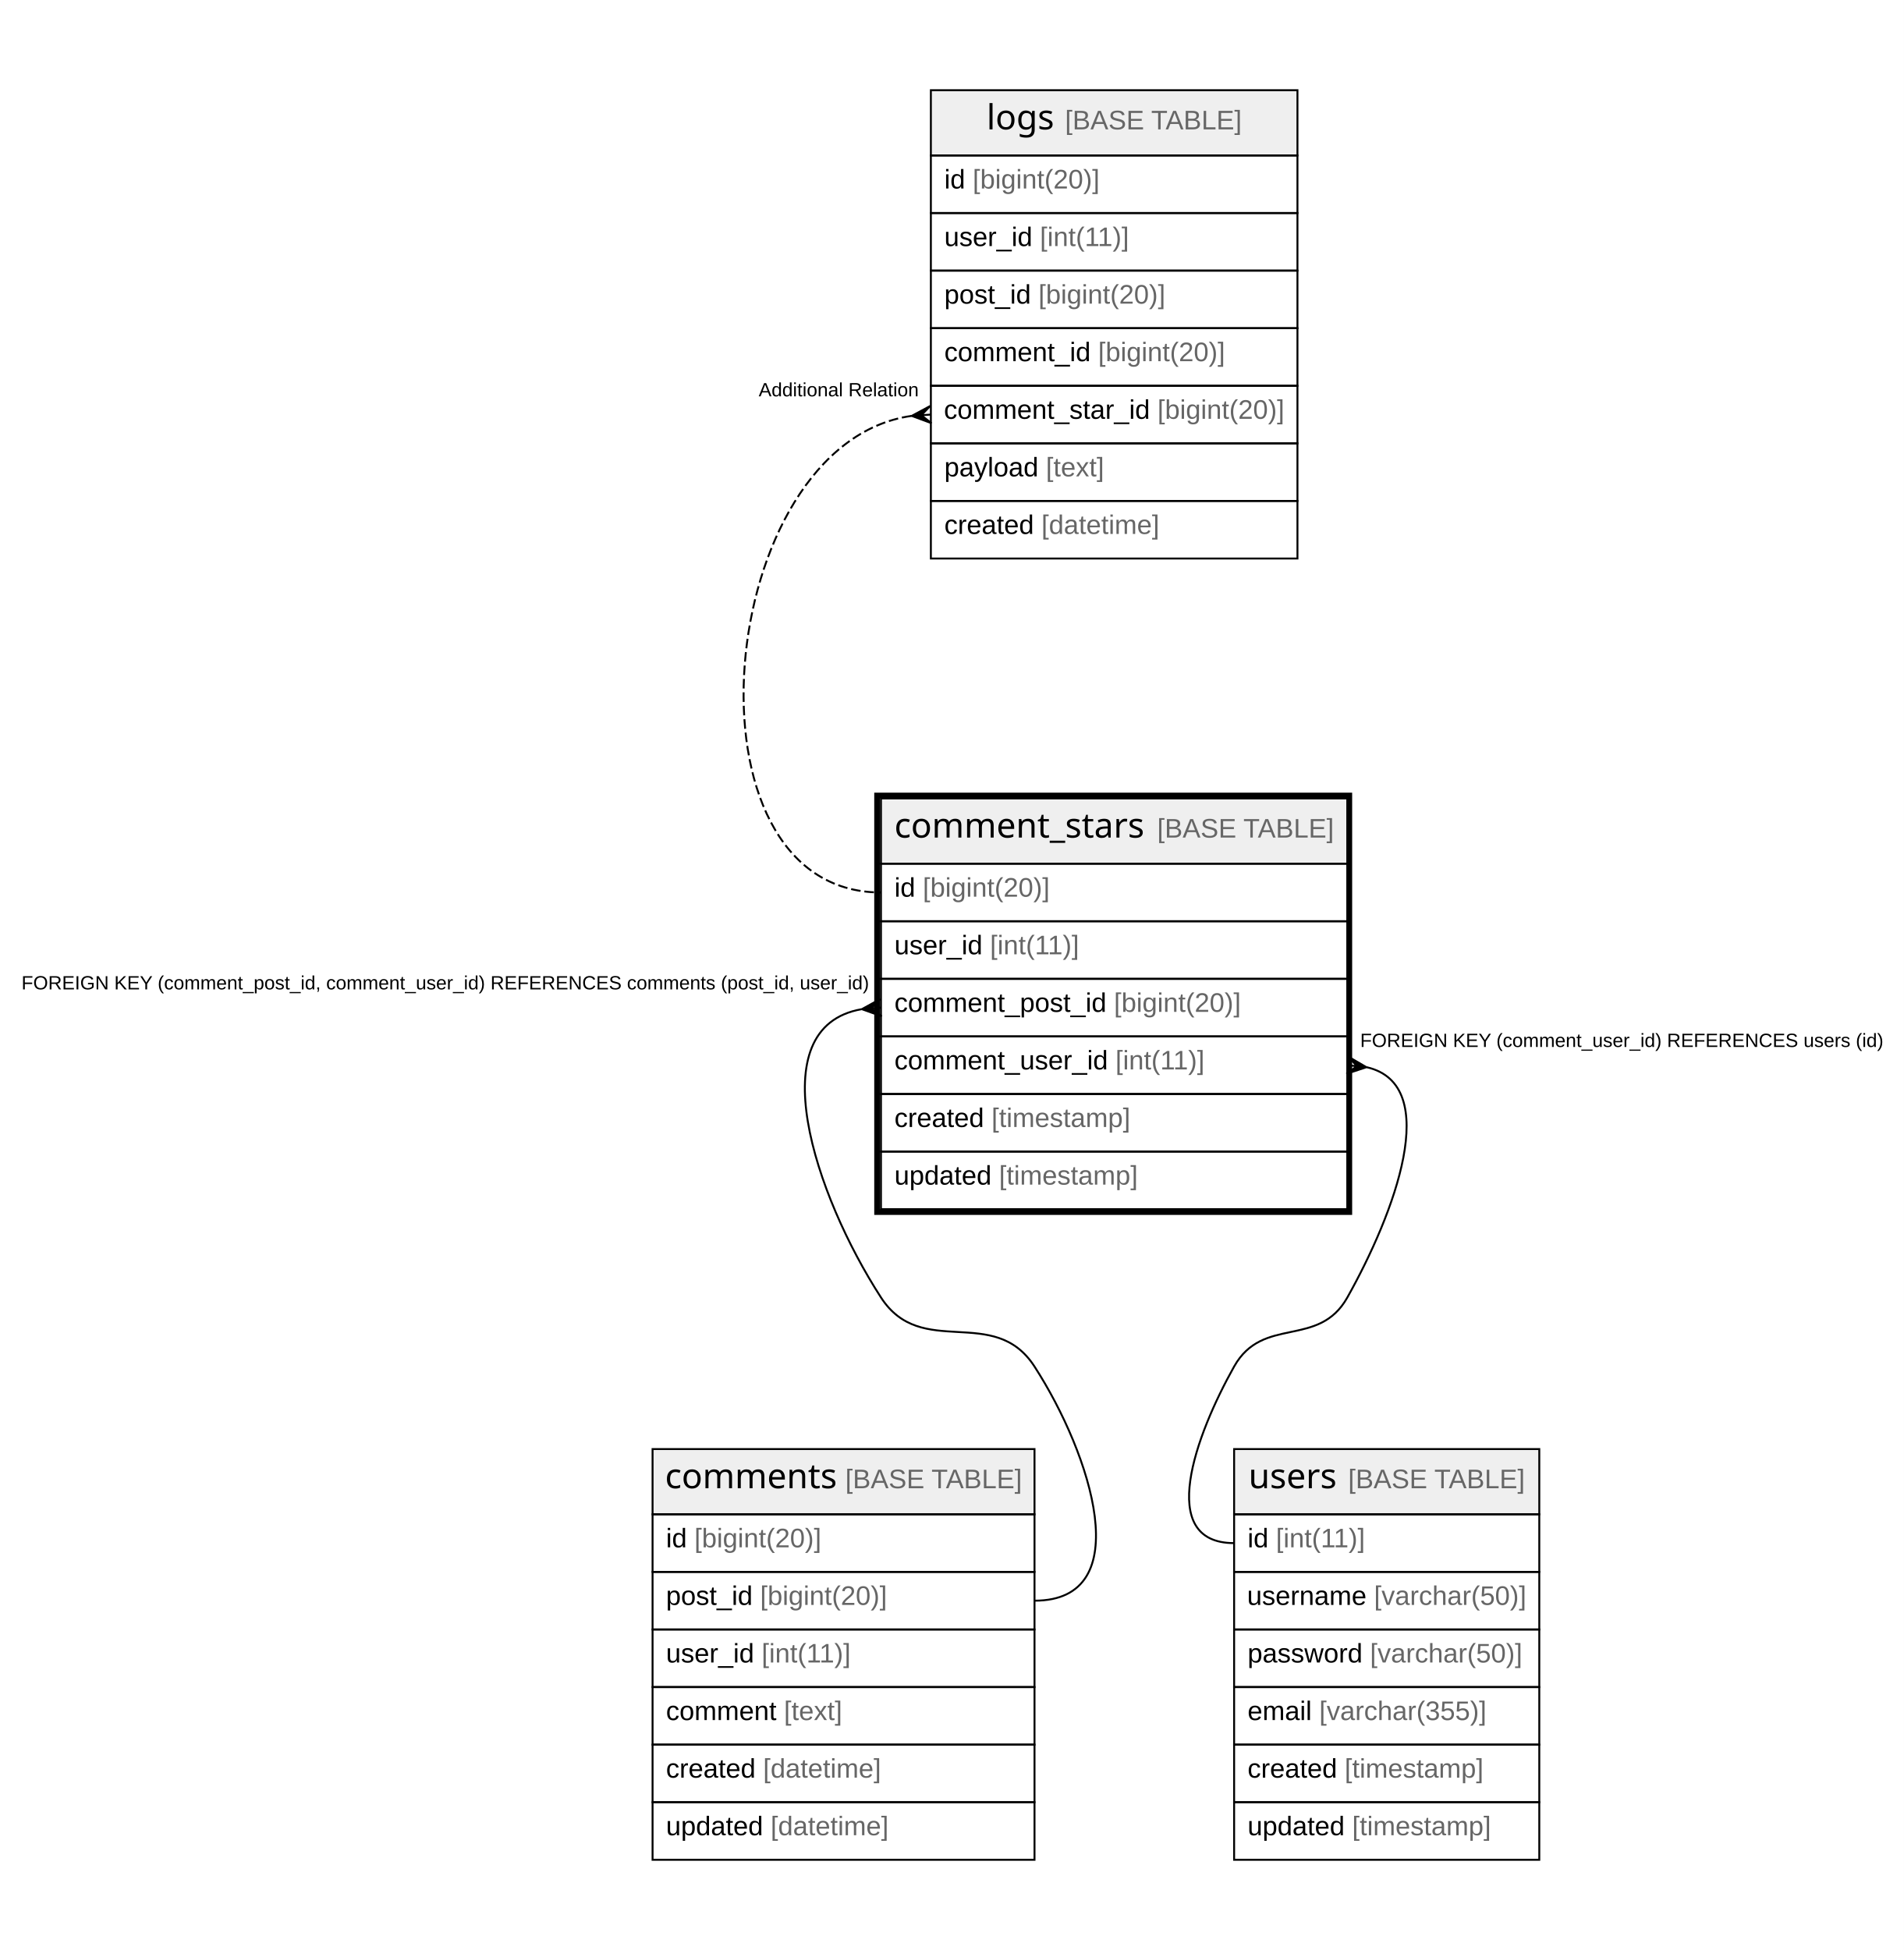
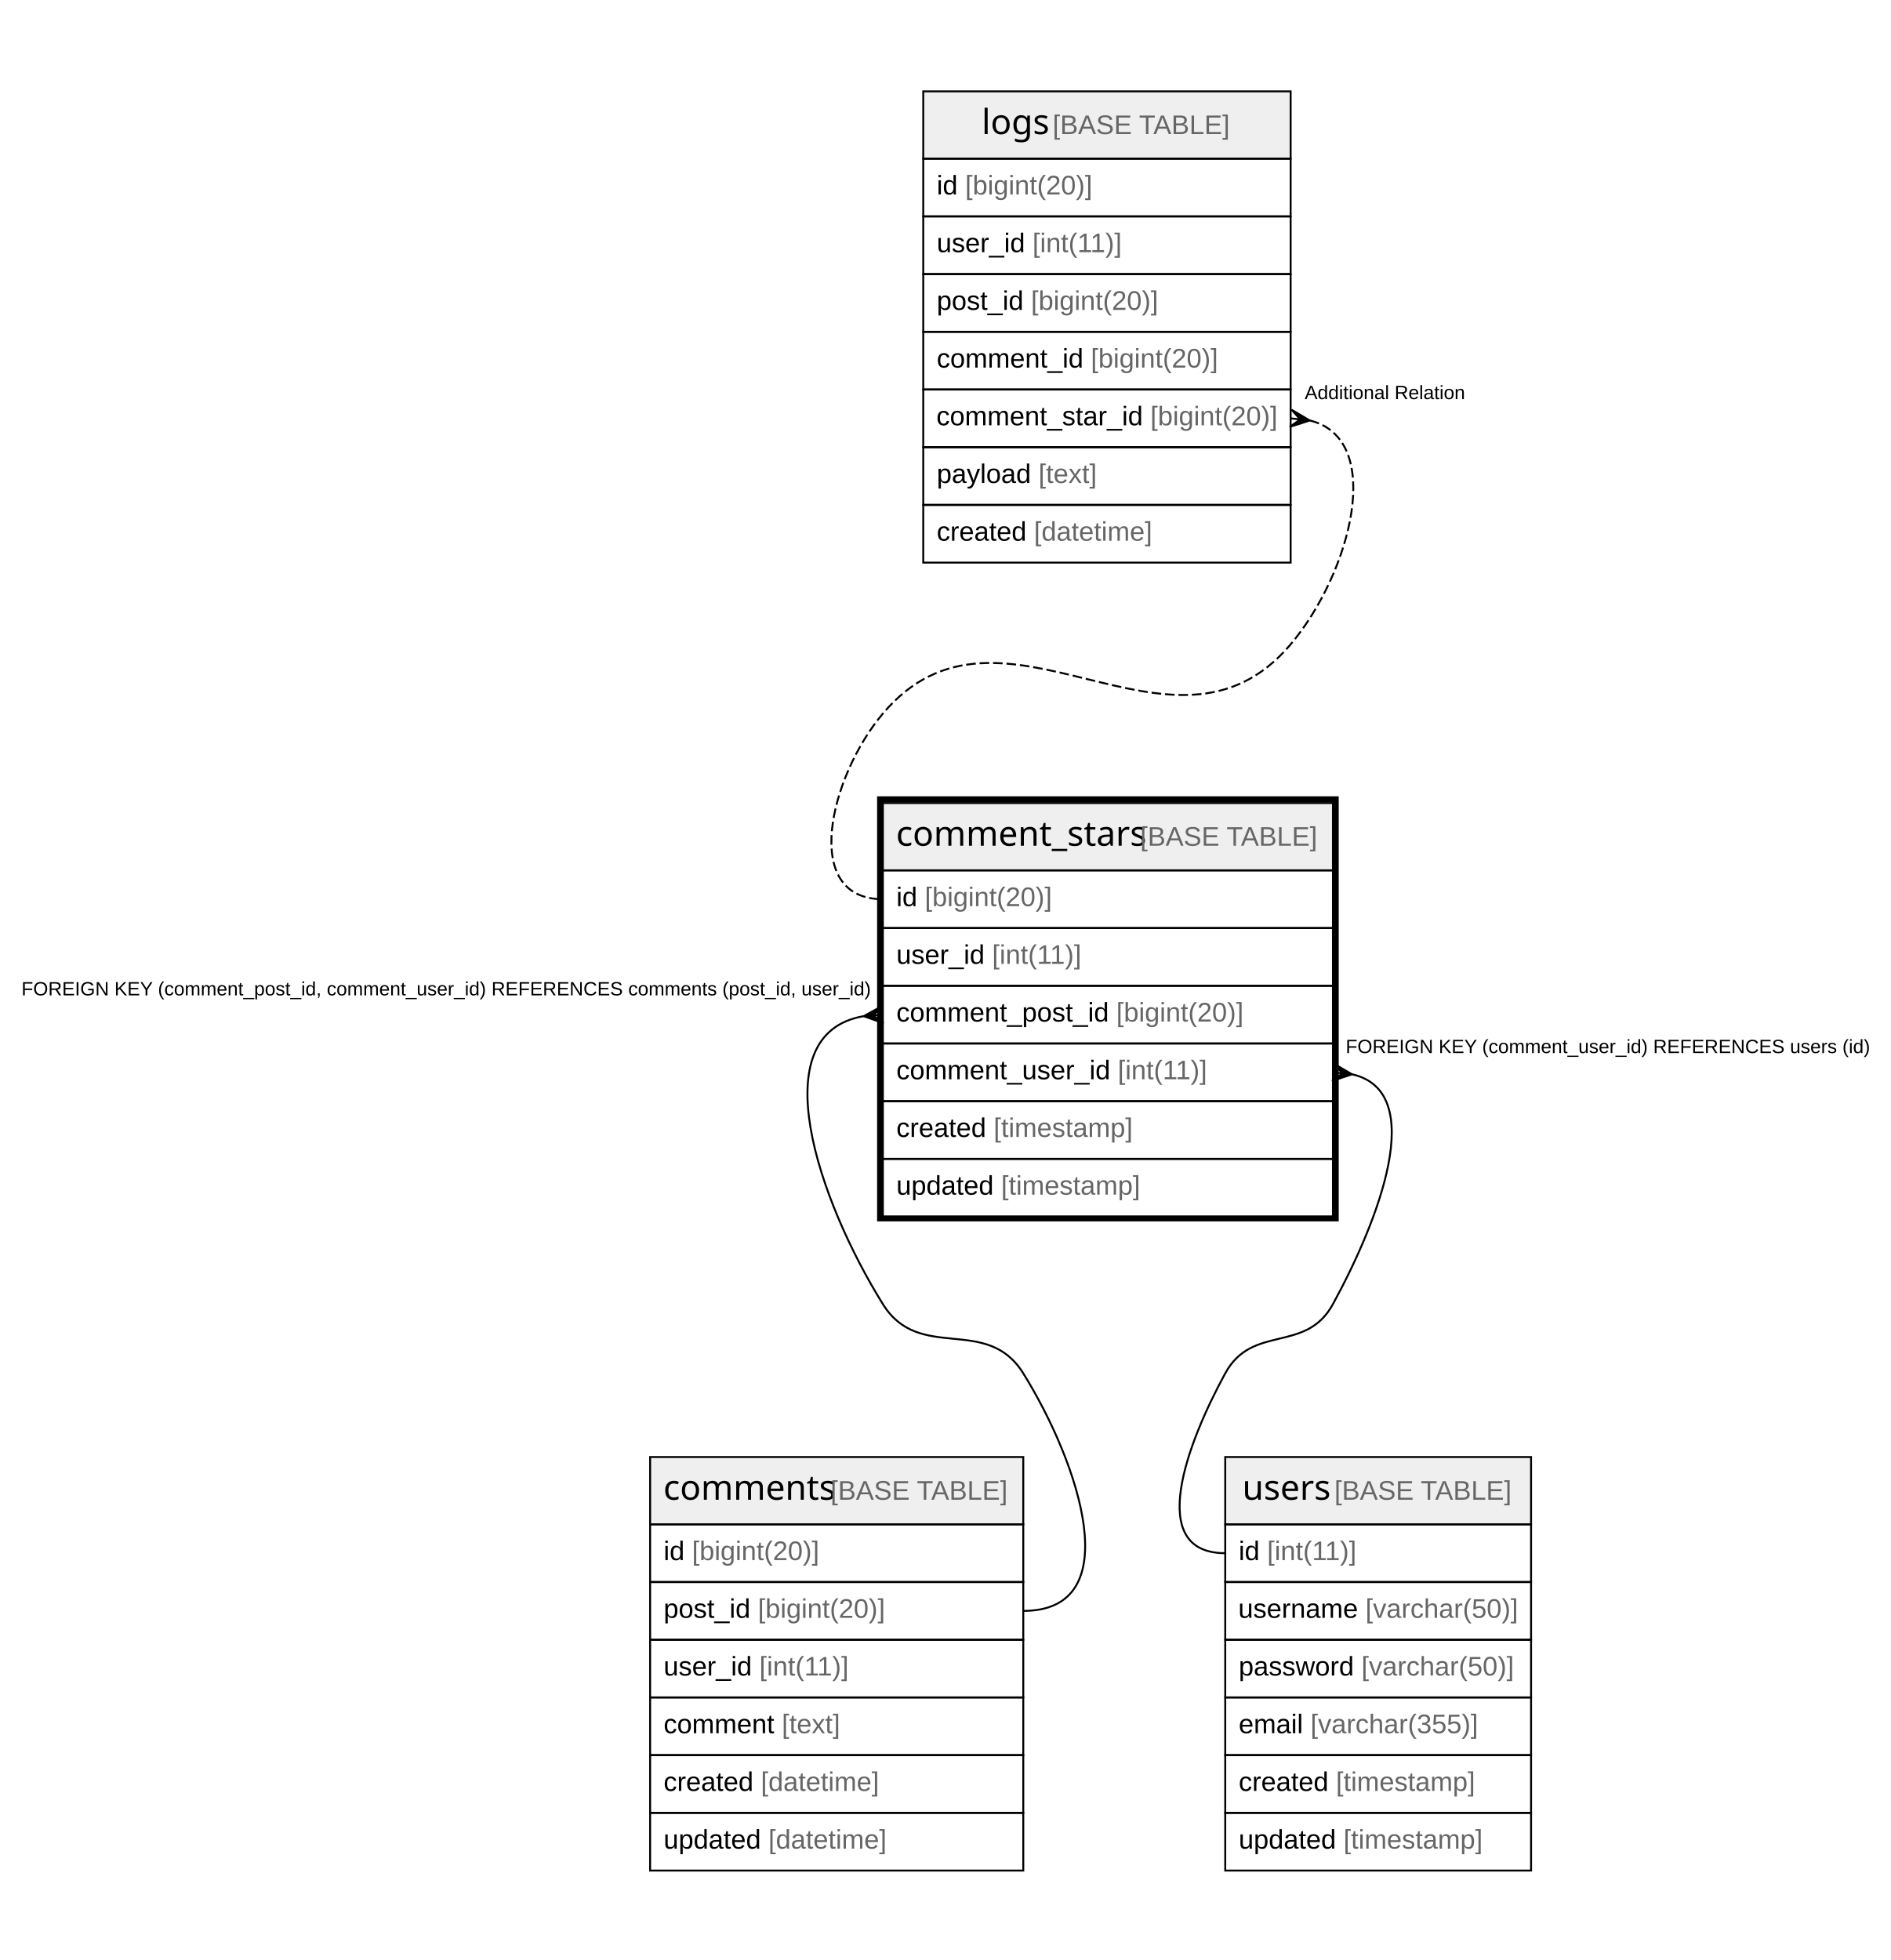
- <svg xmlns="http://www.w3.org/2000/svg" width="992pt" height="1016pt" viewBox="0.00 0.00 992.00 1016.00">
-   <g id="graph0" class="graph" transform="scale(1 1) rotate(0) translate(4 1012)">
-     <polygon fill="#ffffff" stroke="transparent" points="-4,4 -4,-1012 988,-1012 988,4 -4,4" />
+ <svg xmlns="http://www.w3.org/2000/svg" width="983pt" height="1019pt" viewBox="0.00 0.00 983.00 1019.00">
+   <g id="graph0" class="graph" transform="scale(1 1) rotate(0) translate(4 1015)">
+     <polygon fill="#ffffff" stroke="transparent" points="-4,4 -4,-1015 979,-1015 979,4 -4,4" />
    <g id="node1" class="node">
-       <polygon fill="#efefef" stroke="transparent" points="455,-562 455,-596 698,-596 698,-562 455,-562" />
-       <polygon fill="none" stroke="#000000" points="455,-562 455,-596 698,-596 698,-562 455,-562" />
-       <text text-anchor="start" x="461.986" y="-575.6" font-family="Arial Bold" font-size="18.00" fill="#000000">comment_stars</text>
-       <text text-anchor="start" x="595.044" y="-575.6" font-family="Arial" font-size="14.00" fill="#000000"> </text>
-       <text text-anchor="start" x="598.934" y="-575.6" font-family="Arial" font-size="14.00" fill="#666666">[BASE TABLE]</text>
-       <polygon fill="none" stroke="#000000" points="455,-532 455,-562 698,-562 698,-532 455,-532" />
-       <text text-anchor="start" x="462" y="-544.8" font-family="Arial" font-size="14.00" fill="#000000">id </text>
-       <text text-anchor="start" x="476.786" y="-544.8" font-family="Arial" font-size="14.00" fill="#666666">[bigint(20)]</text>
-       <polygon fill="none" stroke="#000000" points="455,-502 455,-532 698,-532 698,-502 455,-502" />
-       <text text-anchor="start" x="462" y="-514.8" font-family="Arial" font-size="14.00" fill="#000000">user_id </text>
-       <text text-anchor="start" x="511.807" y="-514.8" font-family="Arial" font-size="14.00" fill="#666666">[int(11)]</text>
-       <polygon fill="none" stroke="#000000" points="455,-472 455,-502 698,-502 698,-472 455,-472" />
-       <text text-anchor="start" x="462" y="-484.8" font-family="Arial" font-size="14.00" fill="#000000">comment_post_id </text>
-       <text text-anchor="start" x="576.393" y="-484.8" font-family="Arial" font-size="14.00" fill="#666666">[bigint(20)]</text>
-       <polygon fill="none" stroke="#000000" points="455,-442 455,-472 698,-472 698,-442 455,-442" />
-       <text text-anchor="start" x="462" y="-454.8" font-family="Arial" font-size="14.00" fill="#000000">comment_user_id </text>
-       <text text-anchor="start" x="577.165" y="-454.8" font-family="Arial" font-size="14.00" fill="#666666">[int(11)]</text>
-       <polygon fill="none" stroke="#000000" points="455,-412 455,-442 698,-442 698,-412 455,-412" />
-       <text text-anchor="start" x="462" y="-424.8" font-family="Arial" font-size="14.00" fill="#000000">created </text>
-       <text text-anchor="start" x="512.586" y="-424.8" font-family="Arial" font-size="14.00" fill="#666666">[timestamp]</text>
-       <polygon fill="none" stroke="#000000" points="455,-382 455,-412 698,-412 698,-382 455,-382" />
-       <text text-anchor="start" x="462" y="-394.8" font-family="Arial" font-size="14.00" fill="#000000">updated </text>
-       <text text-anchor="start" x="516.496" y="-394.8" font-family="Arial" font-size="14.00" fill="#666666">[timestamp]</text>
-       <polygon fill="none" stroke="#000000" stroke-width="3" points="453,-380.5 453,-597.5 699,-597.5 699,-380.5 453,-380.5" />
+       <polygon fill="#efefef" stroke="transparent" points="455,-562.5 455,-597.5 689,-597.5 689,-562.5 455,-562.5" />
+       <polygon fill="none" stroke="#000000" points="455,-562.5 455,-597.5 689,-597.5 689,-562.5 455,-562.5" />
+       <text text-anchor="start" x="461.867" y="-575.3" font-family="Arial Bold" font-size="18.00" fill="#000000">comment_stars</text>
+       <text text-anchor="start" x="584.879" y="-575.3" font-family="Arial" font-size="14.00" fill="#000000"> </text>
+       <text text-anchor="start" x="588.77" y="-575.3" font-family="Arial" font-size="14.00" fill="#666666">[BASE TABLE]</text>
+       <polygon fill="none" stroke="#000000" points="455,-532.5 455,-562.5 689,-562.5 689,-532.5 455,-532.5" />
+       <text text-anchor="start" x="462" y="-543.9" font-family="Arial" font-size="14.00" fill="#000000">id </text>
+       <text text-anchor="start" x="476.78" y="-543.9" font-family="Arial" font-size="14.00" fill="#666666">[bigint(20)]</text>
+       <polygon fill="none" stroke="#000000" points="455,-502.5 455,-532.5 689,-532.5 689,-502.5 455,-502.5" />
+       <text text-anchor="start" x="462" y="-513.9" font-family="Arial" font-size="14.00" fill="#000000">user_id </text>
+       <text text-anchor="start" x="511.788" y="-513.9" font-family="Arial" font-size="14.00" fill="#666666">[int(11)]</text>
+       <polygon fill="none" stroke="#000000" points="455,-472.5 455,-502.5 689,-502.5 689,-472.5 455,-472.5" />
+       <text text-anchor="start" x="462" y="-483.9" font-family="Arial" font-size="14.00" fill="#000000">comment_post_id </text>
+       <text text-anchor="start" x="576.36" y="-483.9" font-family="Arial" font-size="14.00" fill="#666666">[bigint(20)]</text>
+       <polygon fill="none" stroke="#000000" points="455,-442.5 455,-472.5 689,-472.5 689,-442.5 455,-442.5" />
+       <text text-anchor="start" x="462" y="-453.9" font-family="Arial" font-size="14.00" fill="#000000">comment_user_id </text>
+       <text text-anchor="start" x="577.13" y="-453.9" font-family="Arial" font-size="14.00" fill="#666666">[int(11)]</text>
+       <polygon fill="none" stroke="#000000" points="455,-412.5 455,-442.5 689,-442.5 689,-412.5 455,-412.5" />
+       <text text-anchor="start" x="462" y="-423.9" font-family="Arial" font-size="14.00" fill="#000000">created </text>
+       <text text-anchor="start" x="512.572" y="-423.9" font-family="Arial" font-size="14.00" fill="#666666">[timestamp]</text>
+       <polygon fill="none" stroke="#000000" points="455,-382.5 455,-412.5 689,-412.5 689,-382.5 455,-382.5" />
+       <text text-anchor="start" x="462" y="-393.9" font-family="Arial" font-size="14.00" fill="#000000">updated </text>
+       <text text-anchor="start" x="516.477" y="-393.9" font-family="Arial" font-size="14.00" fill="#666666">[timestamp]</text>
+       <polygon fill="none" stroke="#000000" stroke-width="3" points="453.5,-381.5 453.5,-599.5 690.5,-599.5 690.5,-381.5 453.5,-381.5" />
    </g>
    <g id="node3" class="node">
-       <polygon fill="#efefef" stroke="transparent" points="336,-223 336,-257 535,-257 535,-223 336,-223" />
-       <polygon fill="none" stroke="#000000" points="336,-223 336,-257 535,-257 535,-223 336,-223" />
-       <text text-anchor="start" x="342.502" y="-236.6" font-family="Arial Bold" font-size="18.00" fill="#000000">comments</text>
-       <text text-anchor="start" x="432.528" y="-236.6" font-family="Arial" font-size="14.00" fill="#000000"> </text>
-       <text text-anchor="start" x="436.418" y="-236.6" font-family="Arial" font-size="14.00" fill="#666666">[BASE TABLE]</text>
-       <polygon fill="none" stroke="#000000" points="336,-193 336,-223 535,-223 535,-193 336,-193" />
-       <text text-anchor="start" x="343" y="-205.8" font-family="Arial" font-size="14.00" fill="#000000">id </text>
-       <text text-anchor="start" x="357.786" y="-205.8" font-family="Arial" font-size="14.00" fill="#666666">[bigint(20)]</text>
-       <polygon fill="none" stroke="#000000" points="336,-163 336,-193 535,-193 535,-163 336,-163" />
-       <text text-anchor="start" x="343" y="-175.8" font-family="Arial" font-size="14.00" fill="#000000">post_id </text>
-       <text text-anchor="start" x="392.034" y="-175.8" font-family="Arial" font-size="14.00" fill="#666666">[bigint(20)]</text>
-       <polygon fill="none" stroke="#000000" points="336,-133 336,-163 535,-163 535,-133 336,-133" />
-       <text text-anchor="start" x="343" y="-145.8" font-family="Arial" font-size="14.00" fill="#000000">user_id </text>
-       <text text-anchor="start" x="392.807" y="-145.8" font-family="Arial" font-size="14.00" fill="#666666">[int(11)]</text>
-       <polygon fill="none" stroke="#000000" points="336,-103 336,-133 535,-133 535,-103 336,-103" />
-       <text text-anchor="start" x="343" y="-115.8" font-family="Arial" font-size="14.00" fill="#000000">comment </text>
-       <text text-anchor="start" x="404.462" y="-115.8" font-family="Arial" font-size="14.00" fill="#666666">[text]</text>
-       <polygon fill="none" stroke="#000000" points="336,-73 336,-103 535,-103 535,-73 336,-73" />
-       <text text-anchor="start" x="343" y="-85.8" font-family="Arial" font-size="14.00" fill="#000000">created </text>
-       <text text-anchor="start" x="393.586" y="-85.8" font-family="Arial" font-size="14.00" fill="#666666">[datetime]</text>
-       <polygon fill="none" stroke="#000000" points="336,-43 336,-73 535,-73 535,-43 336,-43" />
-       <text text-anchor="start" x="343" y="-55.8" font-family="Arial" font-size="14.00" fill="#000000">updated </text>
-       <text text-anchor="start" x="397.496" y="-55.8" font-family="Arial" font-size="14.00" fill="#666666">[datetime]</text>
+       <polygon fill="#efefef" stroke="transparent" points="334,-222.5 334,-257.5 528,-257.5 528,-222.5 334,-222.5" />
+       <polygon fill="none" stroke="#000000" points="334,-222.5 334,-257.5 528,-257.5 528,-222.5 334,-222.5" />
+       <text text-anchor="start" x="340.87" y="-235.3" font-family="Arial Bold" font-size="18.00" fill="#000000">comments</text>
+       <text text-anchor="start" x="423.876" y="-235.3" font-family="Arial" font-size="14.00" fill="#000000"> </text>
+       <text text-anchor="start" x="427.766" y="-235.3" font-family="Arial" font-size="14.00" fill="#666666">[BASE TABLE]</text>
+       <polygon fill="none" stroke="#000000" points="334,-192.5 334,-222.5 528,-222.5 528,-192.5 334,-192.5" />
+       <text text-anchor="start" x="341" y="-203.9" font-family="Arial" font-size="14.00" fill="#000000">id </text>
+       <text text-anchor="start" x="355.78" y="-203.9" font-family="Arial" font-size="14.00" fill="#666666">[bigint(20)]</text>
+       <polygon fill="none" stroke="#000000" points="334,-162.5 334,-192.5 528,-192.5 528,-162.5 334,-162.5" />
+       <text text-anchor="start" x="341" y="-173.9" font-family="Arial" font-size="14.00" fill="#000000">post_id </text>
+       <text text-anchor="start" x="390.018" y="-173.9" font-family="Arial" font-size="14.00" fill="#666666">[bigint(20)]</text>
+       <polygon fill="none" stroke="#000000" points="334,-132.5 334,-162.5 528,-162.5 528,-132.5 334,-132.5" />
+       <text text-anchor="start" x="341" y="-143.9" font-family="Arial" font-size="14.00" fill="#000000">user_id </text>
+       <text text-anchor="start" x="390.788" y="-143.9" font-family="Arial" font-size="14.00" fill="#666666">[int(11)]</text>
+       <polygon fill="none" stroke="#000000" points="334,-102.5 334,-132.5 528,-132.5 528,-102.5 334,-102.5" />
+       <text text-anchor="start" x="341" y="-113.9" font-family="Arial" font-size="14.00" fill="#000000">comment </text>
+       <text text-anchor="start" x="402.45" y="-113.9" font-family="Arial" font-size="14.00" fill="#666666">[text]</text>
+       <polygon fill="none" stroke="#000000" points="334,-72.5 334,-102.5 528,-102.5 528,-72.5 334,-72.5" />
+       <text text-anchor="start" x="341" y="-83.9" font-family="Arial" font-size="14.00" fill="#000000">created </text>
+       <text text-anchor="start" x="391.572" y="-83.9" font-family="Arial" font-size="14.00" fill="#666666">[datetime]</text>
+       <polygon fill="none" stroke="#000000" points="334,-42.5 334,-72.5 528,-72.5 528,-42.5 334,-42.5" />
+       <text text-anchor="start" x="341" y="-53.9" font-family="Arial" font-size="14.00" fill="#000000">updated </text>
+       <text text-anchor="start" x="395.477" y="-53.9" font-family="Arial" font-size="14.00" fill="#666666">[datetime]</text>
    </g>
    <g id="edge2" class="edge">
-       <path fill="none" stroke="#000000" d="M444.852,-486.173C391.261,-476.763 420.553,-389.275 455,-336 476.17,-303.258 513.83,-332.742 535,-300 564.441,-254.467 589.222,-178 535,-178" />
-       <polygon fill="#000000" stroke="#000000" points="445.033,-486.187 454.634,-491.485 450.017,-486.594 455,-487 455,-487 455,-487 450.017,-486.594 455.366,-482.515 445.033,-486.187 445.033,-486.187" />
-       <text text-anchor="start" x="7.182" y="-496.5" font-family="Arial" font-size="10.00" fill="#000000">FOREIGN KEY (comment_post_id, comment_user_id) REFERENCES comments (post_id, user_id)</text>
+       <path fill="none" stroke="#000000" d="M444.894,-486.681C391.575,-477.362 421.61,-390.696 455,-337 474.103,-306.28 508.897,-331.72 528,-301 556.985,-254.388 582.889,-177.5 528,-177.5" />
+       <polygon fill="#000000" stroke="#000000" points="445.033,-486.692 454.636,-491.985 450.016,-487.096 455,-487.5 455,-487.5 455,-487.5 450.016,-487.096 455.364,-483.015 445.033,-486.692 445.033,-486.692" />
+       <text text-anchor="start" x="7.144" y="-497.5" font-family="Arial" font-size="10.00" fill="#000000">FOREIGN KEY (comment_post_id, comment_user_id) REFERENCES comments (post_id, user_id)</text>
    </g>
    <g id="node4" class="node">
-       <polygon fill="#efefef" stroke="transparent" points="639,-223 639,-257 798,-257 798,-223 639,-223" />
-       <polygon fill="none" stroke="#000000" points="639,-223 639,-257 798,-257 798,-223 639,-223" />
-       <text text-anchor="start" x="646.499" y="-236.6" font-family="Arial Bold" font-size="18.00" fill="#000000">users</text>
-       <text text-anchor="start" x="694.531" y="-236.6" font-family="Arial" font-size="14.00" fill="#000000"> </text>
-       <text text-anchor="start" x="698.421" y="-236.6" font-family="Arial" font-size="14.00" fill="#666666">[BASE TABLE]</text>
-       <polygon fill="none" stroke="#000000" points="639,-193 639,-223 798,-223 798,-193 639,-193" />
-       <text text-anchor="start" x="646" y="-205.8" font-family="Arial" font-size="14.00" fill="#000000">id </text>
-       <text text-anchor="start" x="660.786" y="-205.8" font-family="Arial" font-size="14.00" fill="#666666">[int(11)]</text>
-       <polygon fill="none" stroke="#000000" points="639,-163 639,-193 798,-193 798,-163 639,-163" />
-       <text text-anchor="start" x="645.749" y="-175.8" font-family="Arial" font-size="14.00" fill="#000000">username </text>
-       <text text-anchor="start" x="711.893" y="-175.8" font-family="Arial" font-size="14.00" fill="#666666">[varchar(50)]</text>
-       <polygon fill="none" stroke="#000000" points="639,-133 639,-163 798,-163 798,-133 639,-133" />
-       <text text-anchor="start" x="646" y="-145.8" font-family="Arial" font-size="14.00" fill="#000000">password </text>
-       <text text-anchor="start" x="709.807" y="-145.8" font-family="Arial" font-size="14.00" fill="#666666">[varchar(50)]</text>
-       <polygon fill="none" stroke="#000000" points="639,-103 639,-133 798,-133 798,-103 639,-103" />
-       <text text-anchor="start" x="646" y="-115.8" font-family="Arial" font-size="14.00" fill="#000000">email </text>
-       <text text-anchor="start" x="683.345" y="-115.8" font-family="Arial" font-size="14.00" fill="#666666">[varchar(355)]</text>
-       <polygon fill="none" stroke="#000000" points="639,-73 639,-103 798,-103 798,-73 639,-73" />
-       <text text-anchor="start" x="646" y="-85.8" font-family="Arial" font-size="14.00" fill="#000000">created </text>
-       <text text-anchor="start" x="696.586" y="-85.8" font-family="Arial" font-size="14.00" fill="#666666">[timestamp]</text>
-       <polygon fill="none" stroke="#000000" points="639,-43 639,-73 798,-73 798,-43 639,-43" />
-       <text text-anchor="start" x="646" y="-55.8" font-family="Arial" font-size="14.00" fill="#000000">updated </text>
-       <text text-anchor="start" x="700.496" y="-55.8" font-family="Arial" font-size="14.00" fill="#666666">[timestamp]</text>
+       <polygon fill="#efefef" stroke="transparent" points="633,-222.5 633,-257.5 792,-257.5 792,-222.5 633,-222.5" />
+       <polygon fill="none" stroke="#000000" points="633,-222.5 633,-257.5 792,-257.5 792,-222.5 633,-222.5" />
+       <text text-anchor="start" x="641.871" y="-235.3" font-family="Arial Bold" font-size="18.00" fill="#000000">users</text>
+       <text text-anchor="start" x="685.875" y="-235.3" font-family="Arial" font-size="14.00" fill="#000000"> </text>
+       <text text-anchor="start" x="689.766" y="-235.3" font-family="Arial" font-size="14.00" fill="#666666">[BASE TABLE]</text>
+       <polygon fill="none" stroke="#000000" points="633,-192.5 633,-222.5 792,-222.5 792,-192.5 633,-192.5" />
+       <text text-anchor="start" x="640" y="-203.9" font-family="Arial" font-size="14.00" fill="#000000">id </text>
+       <text text-anchor="start" x="654.78" y="-203.9" font-family="Arial" font-size="14.00" fill="#666666">[int(11)]</text>
+       <polygon fill="none" stroke="#000000" points="633,-162.5 633,-192.5 792,-192.5 792,-162.5 633,-162.5" />
+       <text text-anchor="start" x="639.769" y="-173.9" font-family="Arial" font-size="14.00" fill="#000000">username </text>
+       <text text-anchor="start" x="705.894" y="-173.9" font-family="Arial" font-size="14.00" fill="#666666">[varchar(50)]</text>
+       <polygon fill="none" stroke="#000000" points="633,-132.5 633,-162.5 792,-162.5 792,-132.5 633,-132.5" />
+       <text text-anchor="start" x="640" y="-143.9" font-family="Arial" font-size="14.00" fill="#000000">password </text>
+       <text text-anchor="start" x="703.788" y="-143.9" font-family="Arial" font-size="14.00" fill="#666666">[varchar(50)]</text>
+       <polygon fill="none" stroke="#000000" points="633,-102.5 633,-132.5 792,-132.5 792,-102.5 633,-102.5" />
+       <text text-anchor="start" x="640" y="-113.9" font-family="Arial" font-size="14.00" fill="#000000">email </text>
+       <text text-anchor="start" x="677.33" y="-113.9" font-family="Arial" font-size="14.00" fill="#666666">[varchar(355)]</text>
+       <polygon fill="none" stroke="#000000" points="633,-72.5 633,-102.5 792,-102.5 792,-72.5 633,-72.5" />
+       <text text-anchor="start" x="640" y="-83.9" font-family="Arial" font-size="14.00" fill="#000000">created </text>
+       <text text-anchor="start" x="690.572" y="-83.9" font-family="Arial" font-size="14.00" fill="#666666">[timestamp]</text>
+       <polygon fill="none" stroke="#000000" points="633,-42.5 633,-72.5 792,-72.5 792,-42.5 633,-42.5" />
+       <text text-anchor="start" x="640" y="-53.9" font-family="Arial" font-size="14.00" fill="#000000">updated </text>
+       <text text-anchor="start" x="694.477" y="-53.9" font-family="Arial" font-size="14.00" fill="#666666">[timestamp]</text>
    </g>
    <g id="edge3" class="edge">
-       <path fill="none" stroke="#000000" d="M708.168,-455.936C747.922,-446.714 722.471,-379.598 698,-336 682.965,-309.213 654.035,-326.787 639,-300 618.987,-264.344 598.111,-208 639,-208" />
-       <polygon fill="#000000" stroke="#000000" points="707.946,-455.959 697.532,-452.524 702.973,-456.48 698,-457 698,-457 698,-457 702.973,-456.48 698.468,-461.476 707.946,-455.959 707.946,-455.959" />
-       <text text-anchor="start" x="704.669" y="-466.5" font-family="Arial" font-size="10.00" fill="#000000">FOREIGN KEY (comment_user_id) REFERENCES users (id)</text>
+       <path fill="none" stroke="#000000" d="M699.118,-456.445C738.644,-447.296 712.859,-380.701 689,-337 674.822,-311.03 647.178,-326.97 633,-301 613.087,-264.526 591.444,-207.5 633,-207.5" />
+       <polygon fill="#000000" stroke="#000000" points="698.946,-456.463 688.533,-453.024 693.973,-456.981 689,-457.5 689,-457.5 689,-457.5 693.973,-456.981 689.467,-461.976 698.946,-456.463 698.946,-456.463" />
+       <text text-anchor="start" x="695.609" y="-467.5" font-family="Arial" font-size="10.00" fill="#000000">FOREIGN KEY (comment_user_id) REFERENCES users (id)</text>
    </g>
    <g id="node2" class="node">
-       <polygon fill="#efefef" stroke="transparent" points="481,-931 481,-965 672,-965 672,-931 481,-931" />
-       <polygon fill="none" stroke="#000000" points="481,-931 481,-965 672,-965 672,-931 481,-931" />
-       <text text-anchor="start" x="510.014" y="-944.6" font-family="Arial Bold" font-size="18.00" fill="#000000">logs</text>
-       <text text-anchor="start" x="547.016" y="-944.6" font-family="Arial" font-size="14.00" fill="#000000"> </text>
-       <text text-anchor="start" x="550.906" y="-944.6" font-family="Arial" font-size="14.00" fill="#666666">[BASE TABLE]</text>
-       <polygon fill="none" stroke="#000000" points="481,-901 481,-931 672,-931 672,-901 481,-901" />
-       <text text-anchor="start" x="488" y="-913.8" font-family="Arial" font-size="14.00" fill="#000000">id </text>
-       <text text-anchor="start" x="502.786" y="-913.8" font-family="Arial" font-size="14.00" fill="#666666">[bigint(20)]</text>
-       <polygon fill="none" stroke="#000000" points="481,-871 481,-901 672,-901 672,-871 481,-871" />
-       <text text-anchor="start" x="488" y="-883.8" font-family="Arial" font-size="14.00" fill="#000000">user_id </text>
-       <text text-anchor="start" x="537.807" y="-883.8" font-family="Arial" font-size="14.00" fill="#666666">[int(11)]</text>
-       <polygon fill="none" stroke="#000000" points="481,-841 481,-871 672,-871 672,-841 481,-841" />
-       <text text-anchor="start" x="488" y="-853.8" font-family="Arial" font-size="14.00" fill="#000000">post_id </text>
-       <text text-anchor="start" x="537.034" y="-853.8" font-family="Arial" font-size="14.00" fill="#666666">[bigint(20)]</text>
-       <polygon fill="none" stroke="#000000" points="481,-811 481,-841 672,-841 672,-811 481,-811" />
-       <text text-anchor="start" x="488" y="-823.8" font-family="Arial" font-size="14.00" fill="#000000">comment_id </text>
-       <text text-anchor="start" x="568.144" y="-823.8" font-family="Arial" font-size="14.00" fill="#666666">[bigint(20)]</text>
-       <polygon fill="none" stroke="#000000" points="481,-781 481,-811 672,-811 672,-781 481,-781" />
-       <text text-anchor="start" x="487.793" y="-793.8" font-family="Arial" font-size="14.00" fill="#000000">comment_star_id </text>
-       <text text-anchor="start" x="599.062" y="-793.8" font-family="Arial" font-size="14.00" fill="#666666">[bigint(20)]</text>
-       <polygon fill="none" stroke="#000000" points="481,-751 481,-781 672,-781 672,-751 481,-751" />
-       <text text-anchor="start" x="488" y="-763.8" font-family="Arial" font-size="14.00" fill="#000000">payload </text>
-       <text text-anchor="start" x="540.931" y="-763.8" font-family="Arial" font-size="14.00" fill="#666666">[text]</text>
-       <polygon fill="none" stroke="#000000" points="481,-721 481,-751 672,-751 672,-721 481,-721" />
-       <text text-anchor="start" x="488" y="-733.8" font-family="Arial" font-size="14.00" fill="#000000">created </text>
-       <text text-anchor="start" x="538.586" y="-733.8" font-family="Arial" font-size="14.00" fill="#666666">[datetime]</text>
+       <polygon fill="#efefef" stroke="transparent" points="476,-932.5 476,-967.5 667,-967.5 667,-932.5 476,-932.5" />
+       <polygon fill="none" stroke="#000000" points="476,-932.5 476,-967.5 667,-967.5 667,-932.5 476,-932.5" />
+       <text text-anchor="start" x="506.37" y="-945.3" font-family="Arial Bold" font-size="18.00" fill="#000000">logs</text>
+       <text text-anchor="start" x="539.376" y="-945.3" font-family="Arial" font-size="14.00" fill="#000000"> </text>
+       <text text-anchor="start" x="543.267" y="-945.3" font-family="Arial" font-size="14.00" fill="#666666">[BASE TABLE]</text>
+       <polygon fill="none" stroke="#000000" points="476,-902.5 476,-932.5 667,-932.5 667,-902.5 476,-902.5" />
+       <text text-anchor="start" x="483" y="-913.9" font-family="Arial" font-size="14.00" fill="#000000">id </text>
+       <text text-anchor="start" x="497.78" y="-913.9" font-family="Arial" font-size="14.00" fill="#666666">[bigint(20)]</text>
+       <polygon fill="none" stroke="#000000" points="476,-872.5 476,-902.5 667,-902.5 667,-872.5 476,-872.5" />
+       <text text-anchor="start" x="483" y="-883.9" font-family="Arial" font-size="14.00" fill="#000000">user_id </text>
+       <text text-anchor="start" x="532.788" y="-883.9" font-family="Arial" font-size="14.00" fill="#666666">[int(11)]</text>
+       <polygon fill="none" stroke="#000000" points="476,-842.5 476,-872.5 667,-872.5 667,-842.5 476,-842.5" />
+       <text text-anchor="start" x="483" y="-853.9" font-family="Arial" font-size="14.00" fill="#000000">post_id </text>
+       <text text-anchor="start" x="532.018" y="-853.9" font-family="Arial" font-size="14.00" fill="#666666">[bigint(20)]</text>
+       <polygon fill="none" stroke="#000000" points="476,-812.5 476,-842.5 667,-842.5 667,-812.5 476,-812.5" />
+       <text text-anchor="start" x="483" y="-823.9" font-family="Arial" font-size="14.00" fill="#000000">comment_id </text>
+       <text text-anchor="start" x="563.122" y="-823.9" font-family="Arial" font-size="14.00" fill="#666666">[bigint(20)]</text>
+       <polygon fill="none" stroke="#000000" points="476,-782.5 476,-812.5 667,-812.5 667,-782.5 476,-782.5" />
+       <text text-anchor="start" x="482.821" y="-793.9" font-family="Arial" font-size="14.00" fill="#000000">comment_star_id </text>
+       <text text-anchor="start" x="594.06" y="-793.9" font-family="Arial" font-size="14.00" fill="#666666">[bigint(20)]</text>
+       <polygon fill="none" stroke="#000000" points="476,-752.5 476,-782.5 667,-782.5 667,-752.5 476,-752.5" />
+       <text text-anchor="start" x="483" y="-763.9" font-family="Arial" font-size="14.00" fill="#000000">payload </text>
+       <text text-anchor="start" x="535.91" y="-763.9" font-family="Arial" font-size="14.00" fill="#666666">[text]</text>
+       <polygon fill="none" stroke="#000000" points="476,-722.5 476,-752.5 667,-752.5 667,-722.5 476,-722.5" />
+       <text text-anchor="start" x="483" y="-733.9" font-family="Arial" font-size="14.00" fill="#000000">created </text>
+       <text text-anchor="start" x="533.572" y="-733.9" font-family="Arial" font-size="14.00" fill="#666666">[datetime]</text>
    </g>
    <g id="edge1" class="edge">
-       <path fill="none" stroke="#000000" stroke-dasharray="5,2" d="M470.82,-795.286C368.241,-780.681 347.209,-547 455,-547" />
-       <polygon fill="#000000" stroke="#000000" points="471.024,-795.3 480.685,-800.489 476.012,-795.65 481,-796 481,-796 481,-796 476.012,-795.65 481.315,-791.511 471.024,-795.3 471.024,-795.3" />
-       <text text-anchor="start" x="391.306" y="-805.5" font-family="Arial" font-size="10.00" fill="#000000">Additional Relation</text>
+       <path fill="none" stroke="#000000" stroke-dasharray="5,2" d="M676.986,-796.389C716.542,-786.774 698.325,-717.093 667,-680 605.337,-606.983 516.663,-717.017 455,-644 427.328,-611.233 412.111,-547.5 455,-547.5" />
+       <polygon fill="#000000" stroke="#000000" points="676.939,-796.394 666.502,-793.028 671.969,-796.947 667,-797.5 667,-797.5 667,-797.5 671.969,-796.947 667.498,-801.972 676.939,-796.394 676.939,-796.394" />
+       <text text-anchor="start" x="674.324" y="-807.5" font-family="Arial" font-size="10.00" fill="#000000">Additional Relation</text>
    </g>
  </g>
</svg>
